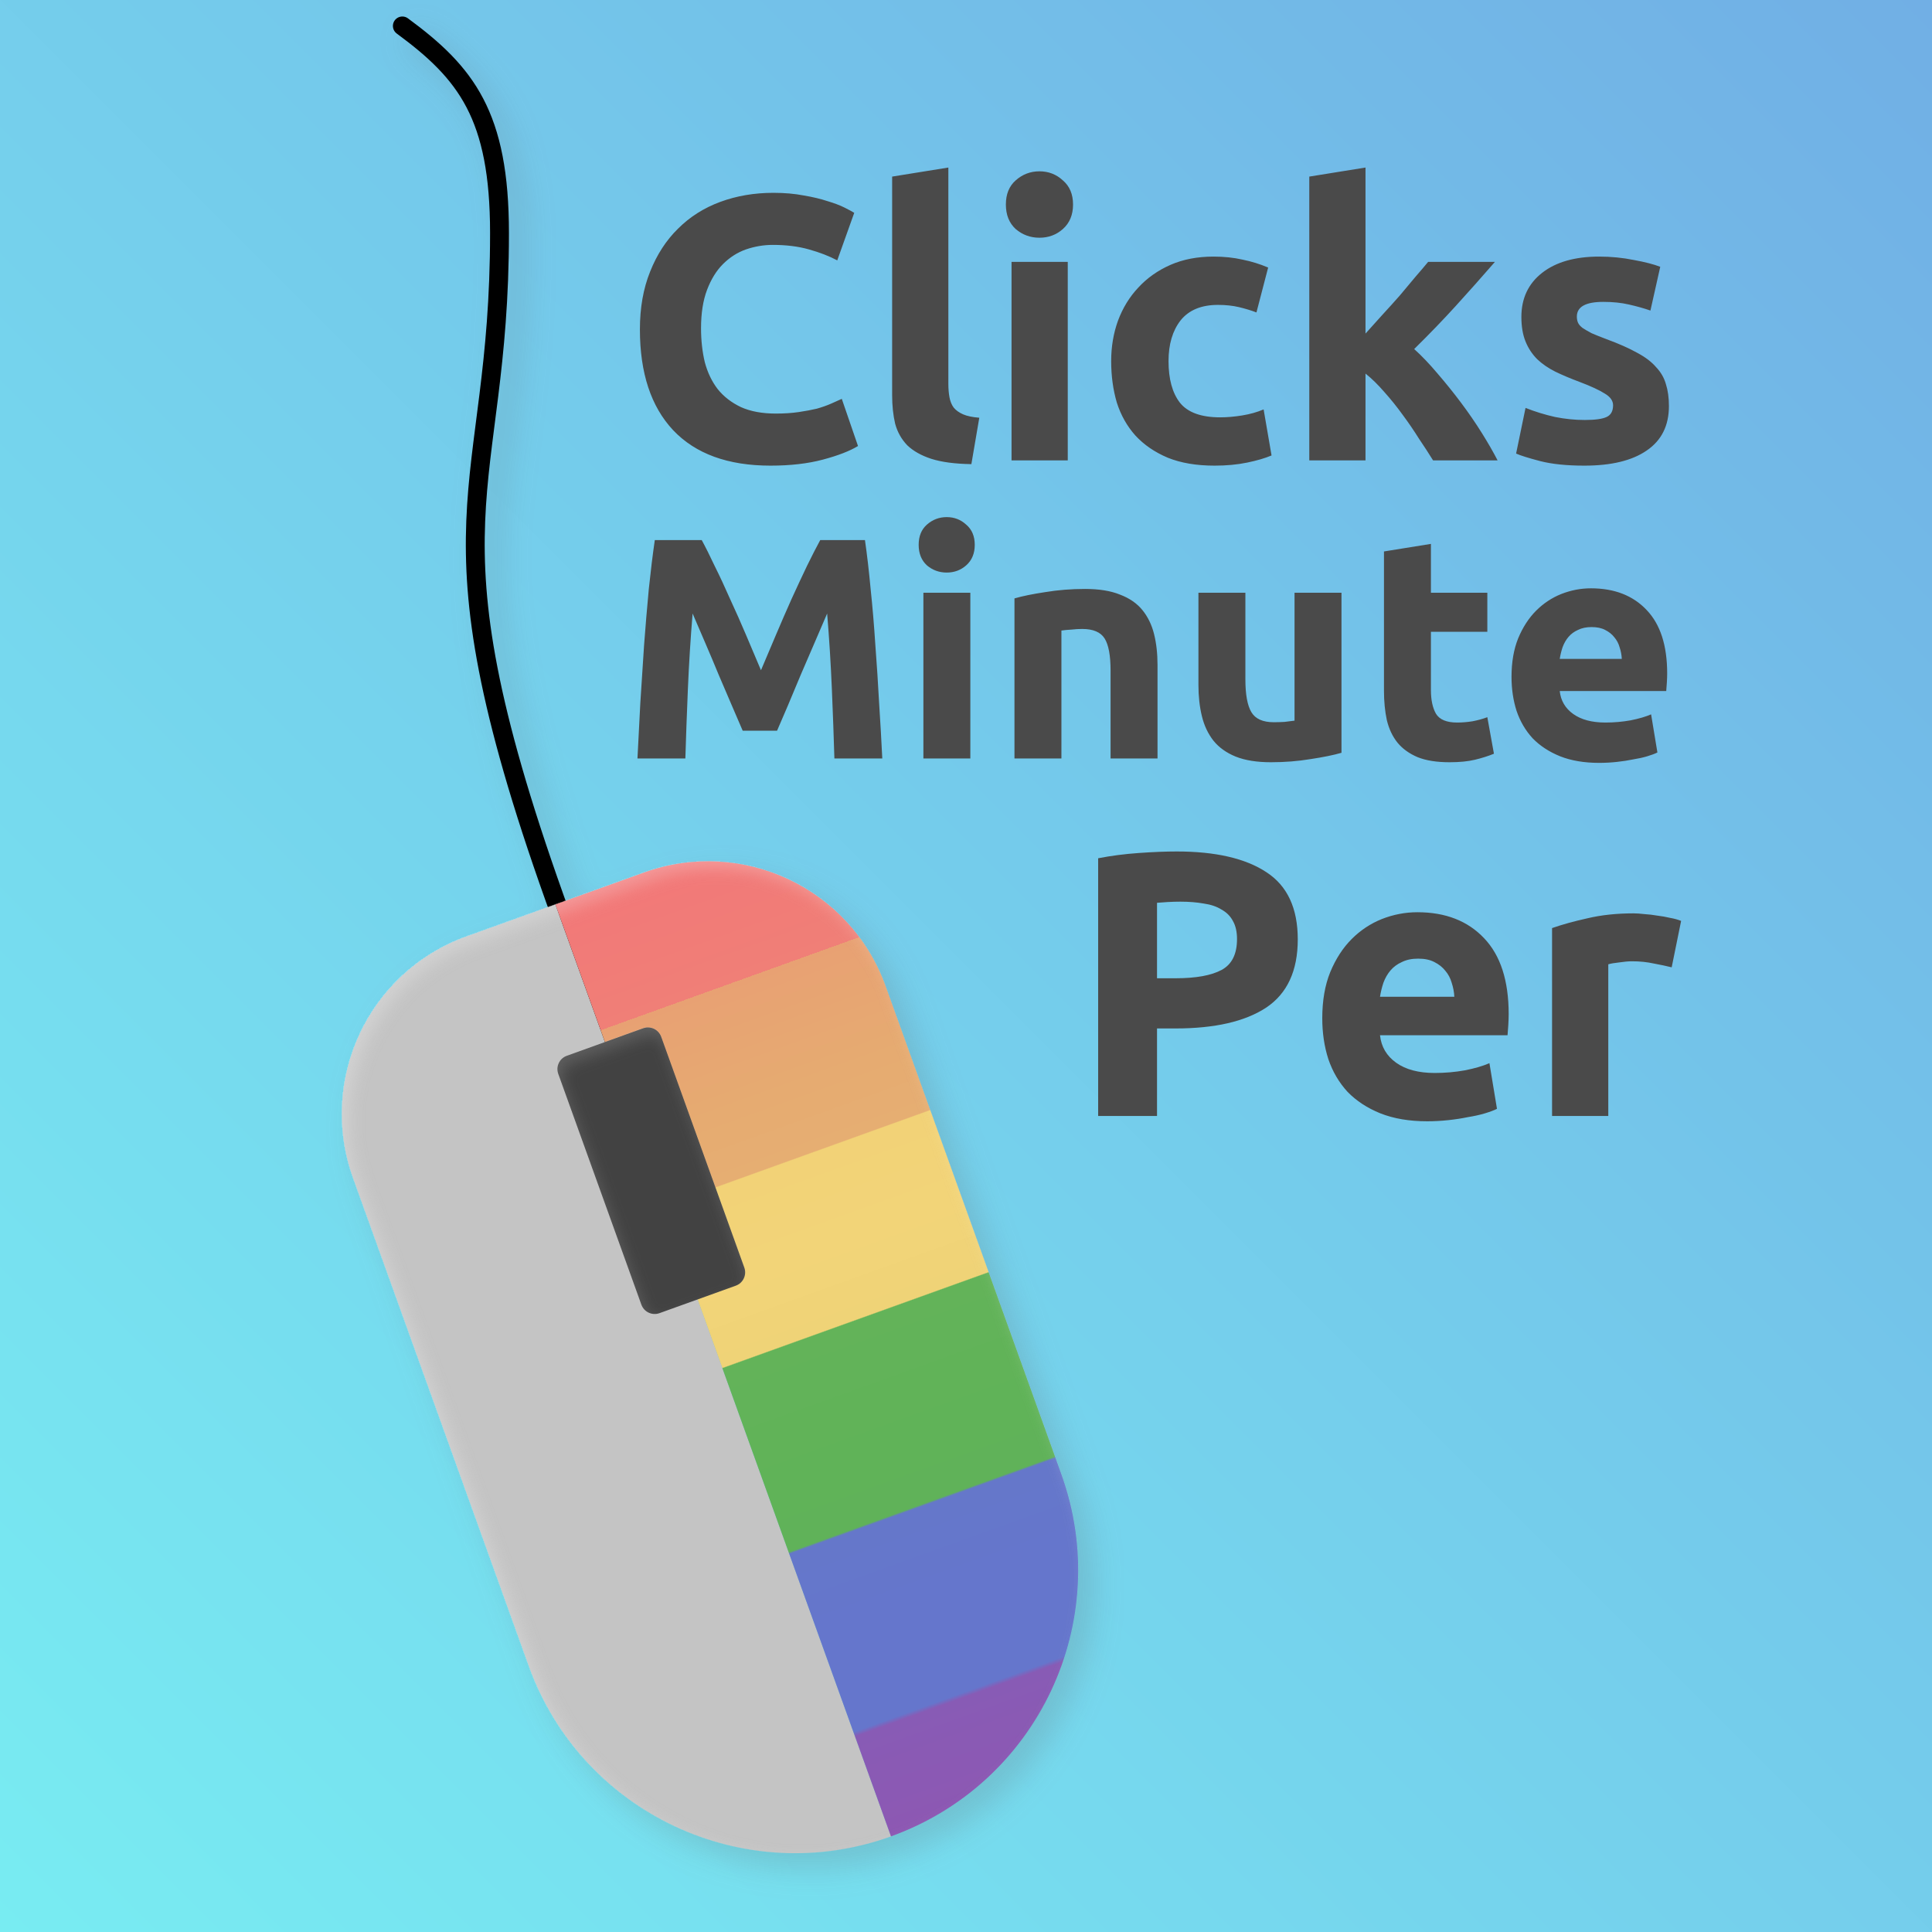
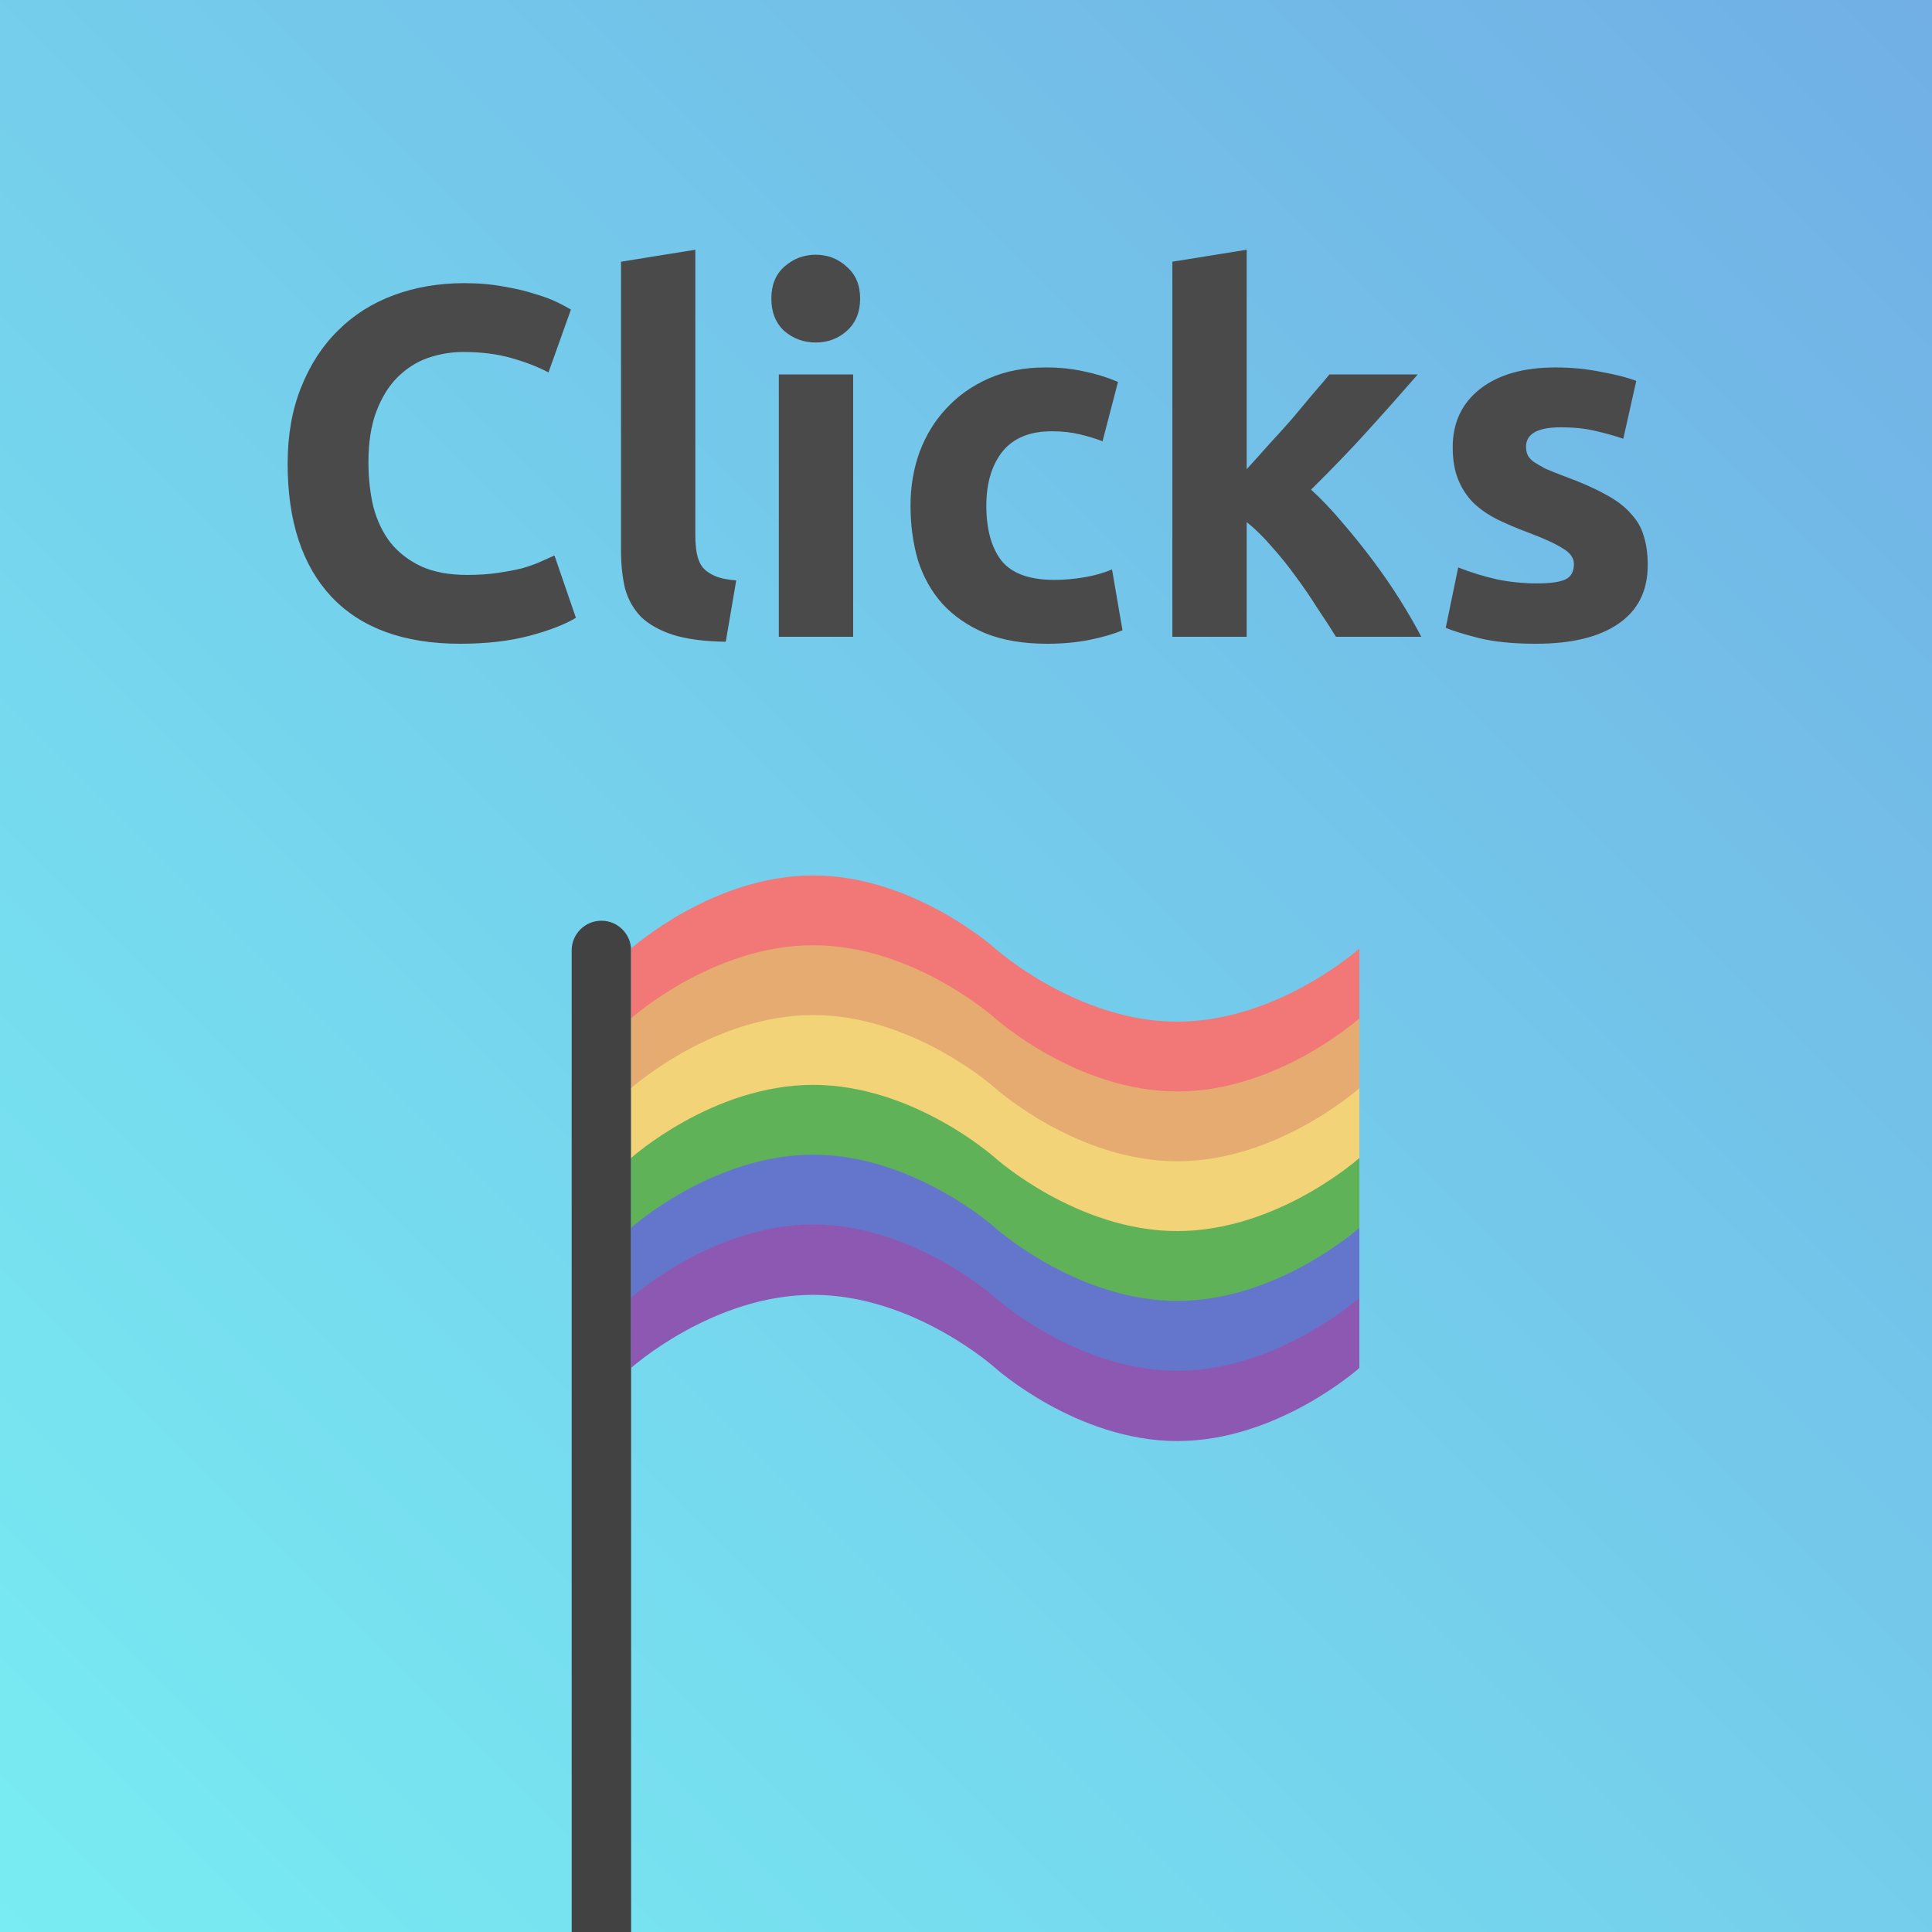
- <svg xmlns="http://www.w3.org/2000/svg" width="2048" height="2048" fill="none">
-   <g clip-path="url(#a)">
-     <path fill="url(#b)" d="M0 0h2048v2048H0z" />
-     <g filter="url(#c)">
-       <path d="M426.499 27.5c67.646 49.769 103 94.733 103 219.501 0 281.858-86.608 297.713 58.177 704.301 115.829 325.268 155.379 391.178 160.676 383.478" stroke="#000" stroke-width="20" stroke-linecap="round" stroke-linejoin="bevel" />
-       <g filter="url(#d)">
-         <path d="m588.736 958.744-94.085 33.882c-103.924 37.424-157.832 152.014-120.407 255.934l186.349 517.47c56.137 155.88 228.015 236.75 383.9 180.61L588.736 958.744Z" fill="#C4C4C4" />
-         <path d="M938.755 1045.27c-37.424-103.924-152.01-157.832-255.933-120.407l-94.086 33.881 355.757 987.896c155.887-56.14 236.747-228.02 180.607-383.9l-186.345-517.47Z" fill="url(#e)" />
-         <g filter="url(#f)">
-           <rect width="116" height="290" rx="15" transform="scale(-1 1) rotate(19.805 -3455.334 -1450.487)" fill="#424242" />
-         </g>
-       </g>
+ <svg xmlns="http://www.w3.org/2000/svg" width="2048" height="2048" viewBox="0 0 2048 2048" fill="none">
+   <g clip-path="url(#clip0_4844_8148)">
+     <rect y="2048" width="2048" height="2048" transform="rotate(-90 0 2048)" fill="url(#paint0_angular_4844_8148)" />
+     <g clip-path="url(#clip1_4844_8148)">
+       <rect width="2048" height="2048" fill="url(#paint1_linear_4844_8148)" />
+       <path d="M487.836 682.402C428.27 682.402 382.802 665.836 351.433 632.704C320.416 599.573 304.908 552.519 304.908 491.543C304.908 461.231 309.666 434.267 319.182 410.652C328.699 386.685 341.74 366.594 358.306 350.381C374.872 333.815 394.61 321.303 417.52 312.843C440.43 304.384 465.279 300.155 492.066 300.155C507.574 300.155 521.673 301.388 534.362 303.856C547.05 305.97 558.153 308.614 567.669 311.786C577.186 314.606 585.116 317.602 591.461 320.774C597.805 323.946 602.387 326.413 605.207 328.176L581.415 394.791C570.137 388.799 556.919 383.689 541.763 379.459C526.96 375.23 510.041 373.115 491.008 373.115C478.32 373.115 465.807 375.23 453.471 379.459C441.487 383.689 430.737 390.562 421.221 400.078C412.057 409.242 404.655 421.226 399.015 436.03C393.376 450.833 390.556 468.809 390.556 489.956C390.556 506.875 392.319 522.736 395.843 537.539C399.72 551.99 405.712 564.503 413.819 575.077C422.278 585.65 433.204 594.11 446.598 600.454C459.992 606.446 476.205 609.442 495.238 609.442C507.222 609.442 517.972 608.737 527.488 607.327C537.005 605.917 545.464 604.331 552.866 602.569C560.268 600.454 566.788 598.163 572.428 595.696C578.067 593.228 583.178 590.937 587.76 588.823L610.494 654.91C598.862 661.959 582.473 668.303 561.325 673.943C540.177 679.582 515.681 682.402 487.836 682.402ZM769.334 680.287C746.424 679.934 727.743 677.467 713.292 672.885C699.193 668.303 687.915 661.959 679.455 653.852C671.349 645.393 665.709 635.348 662.537 623.717C659.717 611.733 658.308 598.339 658.308 583.536V277.421L737.083 264.732V567.675C737.083 574.724 737.612 581.068 738.669 586.708C739.727 592.347 741.665 597.106 744.485 600.983C747.657 604.86 752.063 608.032 757.702 610.499C763.342 612.966 770.92 614.552 780.436 615.257L769.334 680.287ZM904.366 675H825.59V396.906H904.366V675ZM911.768 316.544C911.768 330.995 907.009 342.45 897.493 350.91C888.329 359.016 877.402 363.07 864.714 363.07C852.025 363.07 840.922 359.016 831.406 350.91C822.242 342.45 817.66 330.995 817.66 316.544C817.66 302.093 822.242 290.814 831.406 282.708C840.922 274.249 852.025 270.019 864.714 270.019C877.402 270.019 888.329 274.249 897.493 282.708C907.009 290.814 911.768 302.093 911.768 316.544ZM965.199 535.953C965.199 515.863 968.371 497.006 974.715 479.383C981.412 461.407 990.929 445.899 1003.26 432.857C1015.6 419.464 1030.58 408.89 1048.2 401.136C1065.83 393.381 1085.92 389.504 1108.48 389.504C1123.28 389.504 1136.85 390.914 1149.18 393.734C1161.52 396.201 1173.51 399.902 1185.14 404.836L1168.75 467.751C1161.34 464.932 1153.24 462.464 1144.43 460.35C1135.62 458.235 1125.75 457.177 1114.82 457.177C1091.56 457.177 1074.11 464.403 1062.48 478.854C1051.2 493.305 1045.56 512.338 1045.56 535.953C1045.56 560.978 1050.85 580.363 1061.42 594.11C1072.35 607.856 1091.2 614.729 1117.99 614.729C1127.51 614.729 1137.73 613.848 1148.66 612.085C1159.58 610.323 1169.63 607.503 1178.79 603.626L1189.89 668.127C1180.73 672.004 1169.28 675.352 1155.53 678.172C1141.78 680.992 1126.63 682.402 1110.06 682.402C1084.68 682.402 1062.83 678.701 1044.5 671.299C1026.18 663.545 1011.02 653.147 999.035 640.106C987.404 627.065 978.769 611.733 973.129 594.11C967.842 576.134 965.199 556.748 965.199 535.953ZM1321.54 497.358C1329.29 488.899 1337.22 480.088 1345.33 470.923C1353.79 461.759 1361.9 452.772 1369.65 443.96C1377.41 434.796 1384.63 426.161 1391.33 418.054C1398.38 409.947 1404.37 402.898 1409.3 396.906H1502.88C1484.2 418.406 1465.87 439.025 1447.9 458.763C1430.27 478.149 1410.89 498.239 1389.74 519.035C1400.32 528.551 1411.24 540.006 1422.52 553.4C1433.8 566.441 1444.73 580.011 1455.3 594.11C1465.87 608.208 1475.57 622.307 1484.38 636.405C1493.19 650.504 1500.59 663.369 1506.58 675H1416.18C1410.54 665.836 1404.02 655.791 1396.61 644.864C1389.57 633.586 1381.99 622.483 1373.88 611.557C1365.77 600.278 1357.14 589.528 1347.97 579.306C1339.16 569.085 1330.35 560.449 1321.54 553.4V675H1242.76V277.421L1321.54 264.732V497.358ZM1628.77 618.43C1643.22 618.43 1653.44 617.02 1659.43 614.2C1665.42 611.38 1668.42 605.917 1668.42 597.81C1668.42 591.466 1664.54 586.003 1656.79 581.421C1649.03 576.486 1637.22 571.023 1621.36 565.031C1609.03 560.449 1597.75 555.691 1587.53 550.757C1577.66 545.822 1569.2 540.006 1562.15 533.31C1555.1 526.26 1549.64 517.977 1545.76 508.461C1541.88 498.944 1539.94 487.489 1539.94 474.096C1539.94 448.013 1549.64 427.394 1569.02 412.238C1588.41 397.082 1615.02 389.504 1648.86 389.504C1665.77 389.504 1681.99 391.09 1697.5 394.263C1713 397.082 1725.34 400.254 1734.5 403.779L1720.76 465.108C1711.59 461.936 1701.55 459.116 1690.62 456.649C1680.05 454.181 1668.07 452.948 1654.67 452.948C1630 452.948 1617.66 459.821 1617.66 473.567C1617.66 476.739 1618.19 479.559 1619.25 482.026C1620.31 484.493 1622.42 486.961 1625.59 489.428C1628.77 491.543 1633 494.01 1638.28 496.83C1643.92 499.297 1650.97 502.117 1659.43 505.289C1676.7 511.633 1690.98 517.977 1702.25 524.322C1713.53 530.314 1722.34 537.01 1728.69 544.412C1735.39 551.461 1739.97 559.392 1742.44 568.203C1745.25 577.015 1746.66 587.237 1746.66 598.868C1746.66 626.36 1736.27 647.155 1715.47 661.254C1695.03 675.352 1665.95 682.402 1628.24 682.402C1603.56 682.402 1582.95 680.287 1566.38 676.057C1550.17 671.828 1538.89 668.303 1532.54 665.483L1545.76 601.511C1559.15 606.798 1572.9 611.028 1587 614.2C1601.1 617.02 1615.02 618.43 1628.77 618.43Z" fill="#4A4A4A" />
+       <rect x="606" y="976" width="63" height="1302" rx="31.5" fill="#424242" />
+       <path d="M862 928C755.409 928 669 1005.5 669 1005.5V1080.08C669 1080.08 755.409 1002.58 862 1002.58C968.591 1002.58 1055 1080.08 1055 1080.08C1055 1080.08 1141.41 1157.58 1248 1157.58C1354.59 1157.58 1441 1080.08 1441 1080.08V1005.5C1441 1005.5 1354.59 1083 1248 1083C1141.41 1083 1055 1005.5 1055 1005.5C1055 1005.5 968.591 928 862 928Z" fill="#F27777" />
+       <path d="M862 1002C755.409 1002 669 1079.5 669 1079.5V1154.08C669 1154.08 755.409 1076.58 862 1076.58C968.591 1076.58 1055 1154.08 1055 1154.08C1055 1154.08 1141.41 1231.58 1248 1231.58C1354.59 1231.58 1441 1154.08 1441 1154.08V1079.5C1441 1079.5 1354.59 1157 1248 1157C1141.41 1157 1055 1079.5 1055 1079.5C1055 1079.5 968.591 1002 862 1002Z" fill="#E5AB71" />
+       <path d="M862 1076C755.409 1076 669 1153.5 669 1153.5V1228.08C669 1228.08 755.409 1150.58 862 1150.58C968.591 1150.58 1055 1228.08 1055 1228.08C1055 1228.08 1141.41 1305.58 1248 1305.58C1354.59 1305.58 1441 1228.08 1441 1228.08V1153.5C1441 1153.5 1354.59 1231 1248 1231C1141.41 1231 1055 1153.5 1055 1153.5C1055 1153.5 968.591 1076 862 1076Z" fill="#F2D377" />
+       <path d="M862 1150C755.409 1150 669 1227.5 669 1227.5V1302.08C669 1302.08 755.409 1224.58 862 1224.58C968.591 1224.58 1055 1302.08 1055 1302.08C1055 1302.08 1141.41 1379.58 1248 1379.58C1354.59 1379.58 1441 1302.08 1441 1302.08V1227.5C1441 1227.5 1354.59 1305 1248 1305C1141.41 1305 1055 1227.5 1055 1227.5C1055 1227.5 968.591 1150 862 1150Z" fill="#5FB258" />
+       <path d="M862 1224C755.409 1224 669 1301.5 669 1301.5V1376.08C669 1376.08 755.409 1298.58 862 1298.58C968.591 1298.58 1055 1376.08 1055 1376.08C1055 1376.08 1141.41 1453.58 1248 1453.58C1354.59 1453.58 1441 1376.08 1441 1376.08V1301.5C1441 1301.5 1354.59 1379 1248 1379C1141.41 1379 1055 1301.5 1055 1301.5C1055 1301.5 968.591 1224 862 1224Z" fill="#6476CC" />
+       <path d="M862 1298C755.409 1298 669 1375.5 669 1375.5V1450.08C669 1450.08 755.409 1372.58 862 1372.58C968.591 1372.58 1055 1450.08 1055 1450.08C1055 1450.08 1141.41 1527.58 1248 1527.58C1354.59 1527.58 1441 1450.08 1441 1450.08V1375.5C1441 1375.5 1354.59 1453 1248 1453C1141.41 1453 1055 1375.5 1055 1375.5C1055 1375.5 968.591 1298 862 1298Z" fill="#8D58B2" />
    </g>
-     <path d="M816.728 493.6c-45.067 0-79.467-12.533-103.2-37.6-23.467-25.067-35.2-60.667-35.2-106.8 0-22.933 3.6-43.333 10.8-61.2 7.2-18.133 17.067-33.333 29.6-45.6 12.533-12.533 27.467-22 44.8-28.4 17.333-6.4 36.133-9.6 56.4-9.6 11.733 0 22.4.933 32 2.8 9.6 1.6 18 3.6 25.2 6 7.2 2.133 13.2 4.4 18 6.8 4.8 2.4 8.267 4.267 10.4 5.6l-18 50.4c-8.533-4.533-18.533-8.4-30-11.6-11.2-3.2-24-4.8-38.4-4.8-9.6 0-19.067 1.6-28.4 4.8-9.067 3.2-17.2 8.4-24.4 15.6-6.933 6.933-12.533 16-16.8 27.2-4.267 11.2-6.4 24.8-6.4 40.8 0 12.8 1.333 24.8 4 36 2.933 10.933 7.467 20.4 13.6 28.4 6.4 8 14.667 14.4 24.8 19.2 10.133 4.533 22.4 6.8 36.8 6.8 9.067 0 17.2-.533 24.4-1.6 7.2-1.067 13.6-2.267 19.2-3.6 5.6-1.6 10.533-3.333 14.8-5.2 4.267-1.867 8.133-3.6 11.6-5.2l17.2 50c-8.8 5.333-21.2 10.133-37.2 14.4-16 4.267-34.533 6.4-55.6 6.4ZM1029.7 492c-17.33-.267-31.464-2.133-42.397-5.6-10.667-3.467-19.2-8.267-25.6-14.4-6.133-6.4-10.4-14-12.8-22.8-2.133-9.067-3.2-19.2-3.2-30.4V187.2l59.597-9.6v229.2c0 5.333.4 10.133 1.2 14.4.8 4.267 2.27 7.867 4.4 10.8 2.4 2.933 5.74 5.333 10 7.2 4.27 1.867 10 3.067 17.2 3.6l-8.4 49.2Zm102.17-4h-59.6V277.6h59.6V488Zm5.6-271.2c0 10.933-3.6 19.6-10.8 26-6.94 6.133-15.2 9.2-24.8 9.2-9.6 0-18-3.067-25.2-9.2-6.94-6.4-10.4-15.067-10.4-26s3.46-19.467 10.4-25.6c7.2-6.4 15.6-9.6 25.2-9.6s17.86 3.2 24.8 9.6c7.2 6.133 10.8 14.667 10.8 25.6Zm40.42 166c0-15.2 2.4-29.467 7.2-42.8 5.07-13.6 12.27-25.333 21.6-35.2 9.33-10.133 20.67-18.133 34-24 13.33-5.867 28.53-8.8 45.6-8.8 11.2 0 21.47 1.067 30.8 3.2 9.33 1.867 18.4 4.667 27.2 8.4l-12.4 47.6c-5.6-2.133-11.73-4-18.4-5.6-6.67-1.6-14.13-2.4-22.4-2.4-17.6 0-30.8 5.467-39.6 16.4-8.53 10.933-12.8 25.333-12.8 43.2 0 18.933 4 33.6 12 44 8.27 10.4 22.53 15.6 42.8 15.6 7.2 0 14.93-.667 23.2-2s15.87-3.467 22.8-6.4l8.4 48.8c-6.93 2.933-15.6 5.467-26 7.6s-21.87 3.2-34.4 3.2c-19.2 0-35.73-2.8-49.6-8.4-13.87-5.867-25.33-13.733-34.4-23.6-8.8-9.867-15.33-21.467-19.6-34.8-4-13.6-6-28.267-6-44Zm269.6-29.2c5.87-6.4 11.87-13.067 18-20 6.4-6.933 12.53-13.733 18.4-20.4 5.87-6.933 11.33-13.467 16.4-19.6 5.33-6.133 9.87-11.467 13.6-16h70.8c-14.13 16.267-28 31.867-41.6 46.8-13.33 14.667-28 29.867-44 45.6 8 7.2 16.27 15.867 24.8 26a570.088 570.088 0 0 1 24.8 30.8c8 10.667 15.33 21.333 22 32 6.67 10.667 12.27 20.4 16.8 29.2h-68.4c-4.27-6.933-9.2-14.533-14.8-22.8a382.88 382.88 0 0 0-17.2-25.2 290.514 290.514 0 0 0-19.6-24.4c-6.67-7.733-13.33-14.267-20-19.6v92h-59.6V187.2l59.6-9.6v176Zm232.44 91.6c10.93 0 18.67-1.067 23.2-3.2 4.53-2.133 6.8-6.267 6.8-12.4 0-4.8-2.93-8.933-8.8-12.4-5.87-3.733-14.8-7.867-26.8-12.4-9.33-3.467-17.87-7.067-25.6-10.8-7.47-3.733-13.87-8.133-19.2-13.2-5.33-5.333-9.47-11.6-12.4-18.8-2.93-7.2-4.4-15.867-4.4-26 0-19.733 7.33-35.333 22-46.8 14.67-11.467 34.8-17.2 60.4-17.2 12.8 0 25.07 1.2 36.8 3.6 11.73 2.133 21.07 4.533 28 7.2l-10.4 46.4c-6.93-2.4-14.53-4.533-22.8-6.4-8-1.867-17.07-2.8-27.2-2.8-18.67 0-28 5.2-28 15.6 0 2.4.4 4.533 1.2 6.4.8 1.867 2.4 3.733 4.8 5.6 2.4 1.6 5.6 3.467 9.6 5.6 4.27 1.867 9.6 4 16 6.4 13.07 4.8 23.87 9.6 32.4 14.4 8.53 4.533 15.2 9.6 20 15.2 5.07 5.333 8.53 11.333 10.4 18 2.13 6.667 3.2 14.4 3.2 23.2 0 20.8-7.87 36.533-23.6 47.2-15.47 10.667-37.47 16-66 16-18.67 0-34.27-1.6-46.8-4.8-12.27-3.2-20.8-5.867-25.6-8l10-48.4c10.13 4 20.53 7.2 31.2 9.6 10.67 2.133 21.2 3.2 31.6 3.2ZM743.877 572.538c4.008 7.348 8.573 16.477 13.694 27.388 5.344 10.688 10.8 22.378 16.366 35.07a1237.422 1237.422 0 0 1 17.034 38.41c5.567 13.137 10.8 25.495 15.698 37.074a80226.189 80226.189 0 0 1 15.698-37.074 2202.757 2202.757 0 0 1 16.7-38.41c5.79-12.692 11.245-24.382 16.366-35.07 5.344-10.911 10.02-20.04 14.028-27.388h47.428c2.227 15.364 4.231 32.621 6.012 51.77 2.004 18.927 3.674 38.744 5.01 59.452a2781.409 2781.409 0 0 1 4.008 61.79c1.336 20.708 2.45 40.191 3.34 58.45h-50.768c-.668-22.489-1.558-46.983-2.672-73.48a1983.757 1983.757 0 0 0-5.01-80.16c-4.008 9.352-8.461 19.706-13.36 31.062l-14.696 34.068a3016.063 3016.063 0 0 1-13.694 32.732 3339.456 3339.456 0 0 0-11.356 26.386h-36.406a3266.092 3266.092 0 0 0-11.356-26.386 7166.935 7166.935 0 0 0-14.028-32.732 2217.361 2217.361 0 0 0-14.362-34.068 14747.73 14747.73 0 0 1-13.36-31.062 1987.416 1987.416 0 0 0-5.01 80.16c-1.113 26.497-2.004 50.991-2.672 73.48h-50.768c.891-18.259 1.893-37.742 3.006-58.45 1.336-20.708 2.672-41.305 4.008-61.79a3198.732 3198.732 0 0 1 5.01-59.452c2.004-19.149 4.12-36.406 6.346-51.77h49.766ZM1028.6 804h-49.767V628.316h49.767V804Zm4.68-226.452c0 9.129-3.01 16.366-9.02 21.71-5.79 5.121-12.69 7.682-20.71 7.682-8.017 0-15.031-2.561-21.043-7.682-5.789-5.344-8.684-12.581-8.684-21.71 0-9.129 2.895-16.255 8.684-21.376 6.012-5.344 13.026-8.016 21.043-8.016 8.02 0 14.92 2.672 20.71 8.016 6.01 5.121 9.02 12.247 9.02 21.376Zm42.1 56.78c8.46-2.449 19.37-4.676 32.73-6.68 13.36-2.227 27.39-3.34 42.09-3.34 14.91 0 27.27 2.004 37.07 6.012 10.02 3.785 17.92 9.241 23.71 16.366 5.79 7.125 9.91 15.587 12.36 25.384 2.45 9.797 3.68 20.708 3.68 32.732V804h-49.77v-93.186c0-16.032-2.12-27.388-6.35-34.068-4.23-6.68-12.13-10.02-23.71-10.02-3.56 0-7.35.223-11.36.668-4 .223-7.57.557-10.68 1.002V804h-49.77V634.328Zm346.65 163.66c-8.46 2.449-19.37 4.676-32.73 6.68-13.36 2.227-27.39 3.34-42.09 3.34-14.92 0-27.39-2.004-37.41-6.012-9.79-4.008-17.59-9.575-23.38-16.7-5.79-7.348-9.91-16.032-12.35-26.052-2.45-10.02-3.68-21.042-3.68-33.066v-97.862h49.77v91.85c0 16.032 2.11 27.611 6.34 34.736 4.23 7.125 12.14 10.688 23.72 10.688 3.56 0 7.35-.111 11.35-.334 4.01-.445 7.57-.891 10.69-1.336V628.316h49.77v169.672Zm45.04-213.426 49.77-8.016v51.77h59.79v41.416h-59.79v61.79c0 10.465 1.78 18.815 5.34 25.05 3.79 6.235 11.25 9.352 22.38 9.352 5.35 0 10.8-.445 16.37-1.336 5.79-1.113 11.02-2.561 15.7-4.342l7.01 38.744c-6.01 2.449-12.69 4.565-20.04 6.346-7.35 1.781-16.37 2.672-27.05 2.672-13.59 0-24.83-1.781-33.74-5.344-8.91-3.785-16.03-8.907-21.37-15.364-5.35-6.68-9.13-14.696-11.36-24.048-2-9.352-3.01-19.706-3.01-31.062V584.562Zm135.21 132.932c0-15.587 2.34-29.169 7.01-40.748 4.9-11.801 11.25-21.599 19.04-29.392 7.79-7.793 16.7-13.694 26.72-17.702 10.24-4.008 20.71-6.012 31.4-6.012 24.93 0 44.64 7.682 59.11 23.046 14.48 15.141 21.71 37.519 21.71 67.134 0 2.895-.11 6.123-.33 9.686-.22 3.34-.45 6.346-.67 9.018h-112.89c1.11 10.243 5.9 18.37 14.36 24.382 8.46 6.012 19.82 9.018 34.07 9.018 9.13 0 18.04-.779 26.72-2.338 8.91-1.781 16.14-3.897 21.71-6.346l6.68 40.414c-2.67 1.336-6.23 2.672-10.69 4.008-4.45 1.336-9.46 2.449-15.03 3.34-5.34 1.113-11.13 2.004-17.37 2.672-6.23.668-12.47 1.002-18.7 1.002-15.81 0-29.61-2.338-41.42-7.014-11.57-4.676-21.26-11.022-29.05-19.038-7.57-8.239-13.25-17.925-17.04-29.058-3.56-11.133-5.34-23.157-5.34-36.072Zm116.9-19.038c-.22-4.231-1-8.35-2.34-12.358a27.53 27.53 0 0 0-5.68-10.688c-2.45-3.117-5.68-5.678-9.68-7.682-3.79-2.004-8.58-3.006-14.37-3.006-5.56 0-10.35 1.002-14.36 3.006-4.01 1.781-7.35 4.231-10.02 7.348s-4.79 6.791-6.34 11.022a76.76 76.76 0 0 0-3.01 12.358h65.8ZM1247.29 902.6c41.34 0 73.07 7.333 95.2 22 22.14 14.4 33.2 38.133 33.2 71.2 0 33.33-11.2 57.47-33.6 72.4-22.4 14.67-54.4 22-96 22h-19.6v92.8h-62.4V909.8c13.6-2.667 28-4.533 43.2-5.6 15.2-1.067 28.54-1.6 40-1.6Zm4 53.2c-4.53 0-9.06.133-13.6.4-4.26.267-8 .533-11.2.8v80h19.6c21.6 0 37.87-2.93 48.8-8.8 10.94-5.87 16.4-16.8 16.4-32.8 0-7.733-1.46-14.133-4.4-19.2-2.66-5.067-6.66-9.067-12-12-5.06-3.2-11.33-5.333-18.8-6.4-7.46-1.333-15.73-2-24.8-2Zm150.37 123.6c0-18.67 2.8-34.93 8.4-48.8 5.86-14.13 13.46-25.87 22.8-35.2 9.33-9.333 20-16.4 32-21.2 12.26-4.8 24.8-7.2 37.6-7.2 29.86 0 53.46 9.2 70.8 27.6 17.33 18.13 26 44.93 26 80.4 0 3.47-.14 7.33-.4 11.6-.27 4-.54 7.6-.8 10.8h-135.2c1.33 12.27 7.06 22 17.2 29.2 10.13 7.2 23.73 10.8 40.8 10.8 10.93 0 21.6-.93 32-2.8 10.66-2.13 19.33-4.67 26-7.6l8 48.4c-3.2 1.6-7.47 3.2-12.8 4.8-5.34 1.6-11.34 2.93-18 4-6.4 1.33-13.34 2.4-20.8 3.2-7.47.8-14.94 1.2-22.4 1.2-18.94 0-35.47-2.8-49.6-8.4-13.87-5.6-25.47-13.2-34.8-22.8-9.07-9.87-15.87-21.47-20.4-34.8-4.27-13.33-6.4-27.73-6.4-43.2Zm140-22.8c-.27-5.07-1.2-10-2.8-14.8-1.34-4.8-3.6-9.07-6.8-12.8-2.94-3.73-6.8-6.8-11.6-9.2-4.54-2.4-10.27-3.6-17.2-3.6-6.67 0-12.4 1.2-17.2 3.6-4.8 2.13-8.8 5.07-12 8.8-3.2 3.73-5.74 8.13-7.6 13.2-1.6 4.8-2.8 9.73-3.6 14.8h78.8Zm230.39-31.2c-5.33-1.33-11.6-2.67-18.8-4-7.2-1.6-14.93-2.4-23.2-2.4-3.73 0-8.27.4-13.6 1.2-5.07.53-8.93 1.2-11.6 2V1183h-59.6V983.8c10.67-3.733 23.2-7.2 37.6-10.4 14.67-3.467 30.93-5.2 48.8-5.2 3.2 0 7.07.267 11.6.8 4.53.267 9.07.8 13.6 1.6 4.53.533 9.07 1.333 13.6 2.4 4.53.8 8.4 1.867 11.6 3.2l-10 49.2Z" fill="#4A4A4A" />
  </g>
  <defs>
-     <filter id="c" x="346.359" y="1.5" width="844.571" height="2094.79" filterUnits="userSpaceOnUse" color-interpolation-filters="sRGB">
-       <feFlood flood-opacity="0" result="BackgroundImageFix" />
-       <feColorMatrix in="SourceAlpha" values="0 0 0 0 0 0 0 0 0 0 0 0 0 0 0 0 0 0 127 0" result="hardAlpha" />
-       <feOffset dx="16" dy="16" />
-       <feGaussianBlur stdDeviation="16" />
-       <feColorMatrix values="0 0 0 0 0.362 0 0 0 0 0.362 0 0 0 0 0.362 0 0 0 0.2 0" />
-       <feBlend in2="BackgroundImageFix" result="effect1_dropShadow_2596:8167" />
-       <feBlend in="SourceGraphic" in2="effect1_dropShadow_2596:8167" result="shape" />
-     </filter>
-     <filter id="d" x="362.359" y="912.979" width="788.571" height="1143.31" filterUnits="userSpaceOnUse" color-interpolation-filters="sRGB">
-       <feFlood flood-opacity="0" result="BackgroundImageFix" />
-       <feBlend in="SourceGraphic" in2="BackgroundImageFix" result="shape" />
-       <feColorMatrix in="SourceAlpha" values="0 0 0 0 0 0 0 0 0 0 0 0 0 0 0 0 0 0 127 0" result="hardAlpha" />
-       <feOffset dx="8" dy="8" />
-       <feGaussianBlur stdDeviation="8" />
-       <feComposite in2="hardAlpha" operator="arithmetic" k2="-1" k3="1" />
-       <feColorMatrix values="0 0 0 0 0.975 0 0 0 0 0.975 0 0 0 0 0.975 0 0 0 0.25 0" />
-       <feBlend in2="shape" result="effect1_innerShadow_2596:8167" />
-     </filter>
-     <filter id="f" x="590.874" y="1089.12" width="203.014" height="311.768" filterUnits="userSpaceOnUse" color-interpolation-filters="sRGB">
-       <feFlood flood-opacity="0" result="BackgroundImageFix" />
-       <feBlend in="SourceGraphic" in2="BackgroundImageFix" result="shape" />
-       <feColorMatrix in="SourceAlpha" values="0 0 0 0 0 0 0 0 0 0 0 0 0 0 0 0 0 0 127 0" result="hardAlpha" />
-       <feOffset dx="4" dy="8" />
-       <feGaussianBlur stdDeviation="8" />
-       <feComposite in2="hardAlpha" operator="arithmetic" k2="-1" k3="1" />
-       <feColorMatrix values="0 0 0 0 0.817 0 0 0 0 0.817 0 0 0 0 0.817 0 0 0 0.2 0" />
-       <feBlend in2="shape" result="effect1_innerShadow_2596:8167" />
-     </filter>
-     <linearGradient id="b" x1="2048" y1="0" x2="0" y2="2048" gradientUnits="userSpaceOnUse">
+     <radialGradient id="paint0_angular_4844_8148" cx="0" cy="0" r="1" gradientUnits="userSpaceOnUse" gradientTransform="translate(1024 3072) rotate(90) scale(1024)">
+       <stop stop-color="#F27878" />
+       <stop offset="0.25" stop-color="#EC8282" stop-opacity="0.868" />
+       <stop offset="0.25" stop-color="#F2D478" />
+       <stop offset="0.5" stop-color="#F2D478" />
+       <stop offset="0.5" stop-color="#6576CC" />
+       <stop offset="0.75" stop-color="#6576CC" />
+       <stop offset="0.75" stop-color="#60B358" />
+       <stop offset="1" stop-color="#60B358" />
+     </radialGradient>
+     <linearGradient id="paint1_linear_4844_8148" x1="2048" y1="0" x2="0" y2="2048" gradientUnits="userSpaceOnUse">
      <stop stop-color="#71AFE5" />
      <stop offset="1" stop-color="#78ECF2" />
      <stop offset="1" stop-color="#78ECF2" />
    </linearGradient>
-     <linearGradient id="e" x1="729.864" y1="907.922" x2="1085.62" y2="1895.82" gradientUnits="userSpaceOnUse">
-       <stop stop-color="#F27878" />
-       <stop offset=".135" stop-color="#F07F77" />
-       <stop offset=".135" stop-color="#E8A173" />
-       <stop offset=".255" stop-color="#E6AB71" />
-       <stop offset=".323" stop-color="#E6AE72" />
-       <stop offset=".324" stop-color="#F2D277" />
-       <stop offset=".417" stop-color="#F2D478" />
-       <stop offset=".497" stop-color="#EFD377" />
-       <stop offset=".498" stop-color="#63B359" />
-       <stop offset=".629" stop-color="#60B358" />
-       <stop offset=".695" stop-color="#60B259" />
-       <stop offset=".697" stop-color="#6577CA" />
-       <stop offset=".789" stop-color="#6576CC" />
-       <stop offset=".888" stop-color="#6576CC" />
-       <stop offset=".893" stop-color="#885BB5" />
-       <stop offset="1" stop-color="#8D58B3" />
-     </linearGradient>
-     <clipPath id="a">
-       <path fill="#fff" d="M0 0h2048v2048H0z" />
+     <clipPath id="clip0_4844_8148">
+       <rect width="2048" height="2048" fill="white" />
+     </clipPath>
+     <clipPath id="clip1_4844_8148">
+       <rect width="2048" height="2048" fill="white" />
    </clipPath>
  </defs>
</svg>
